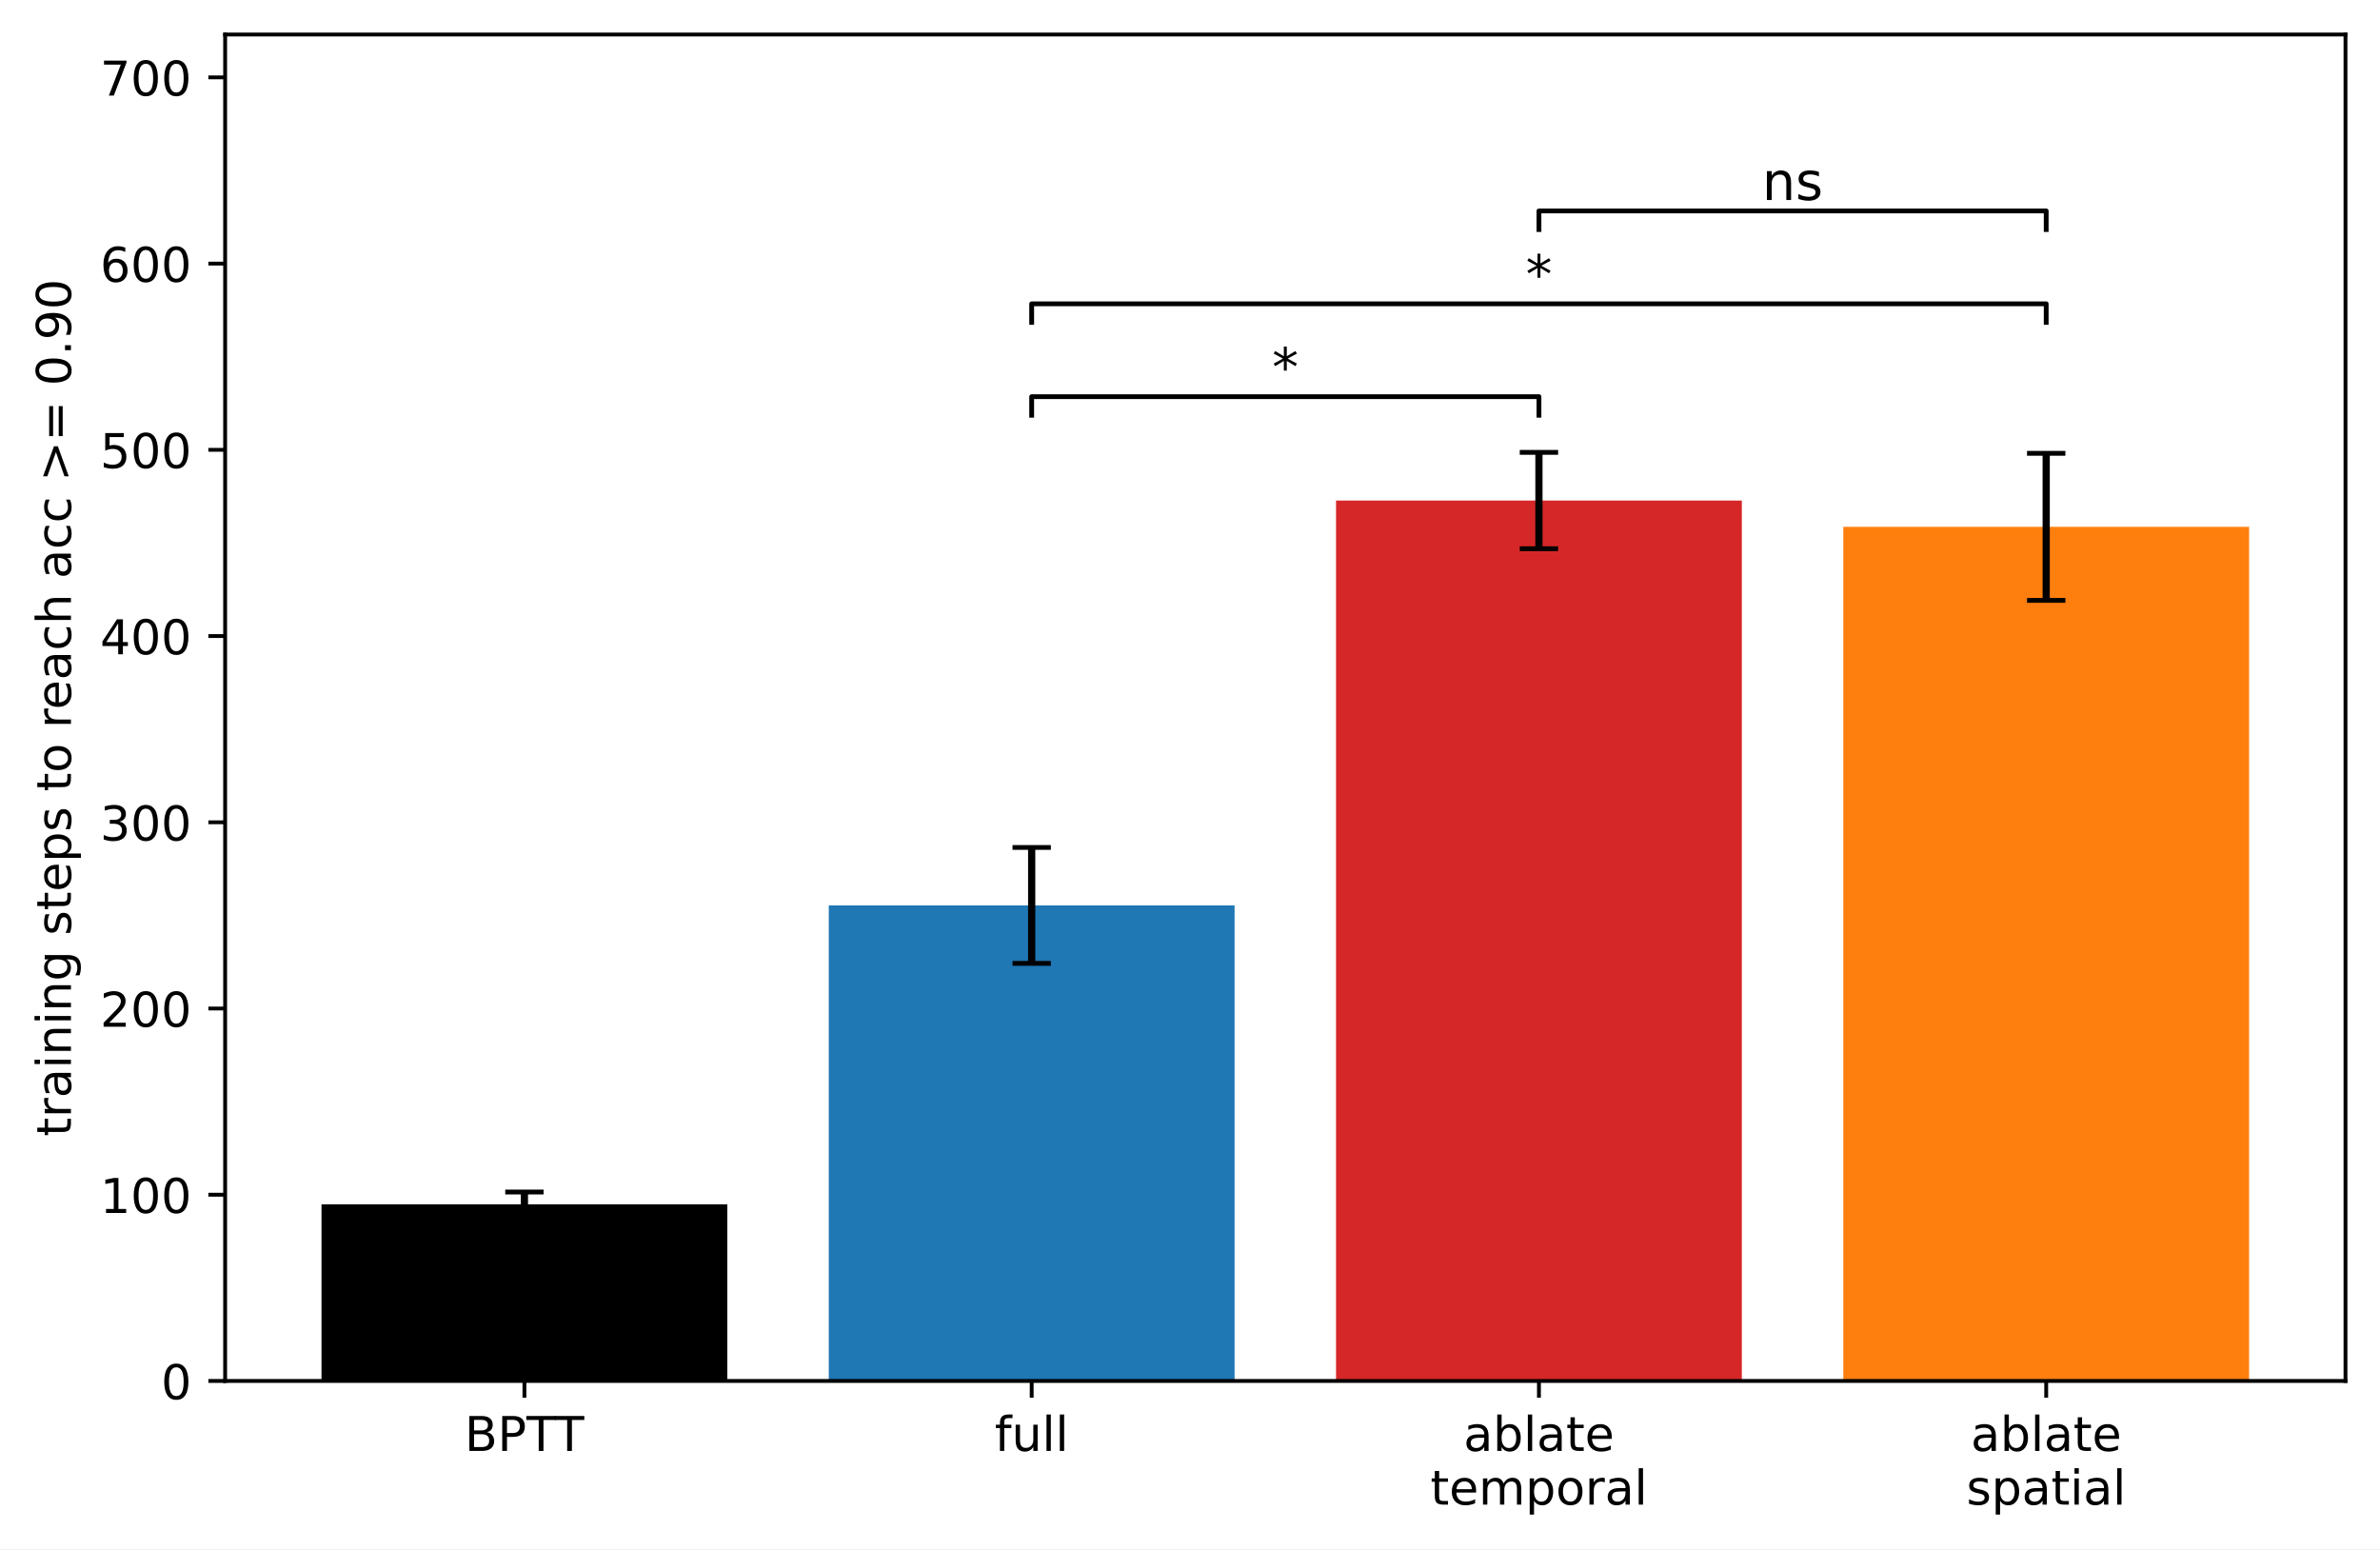
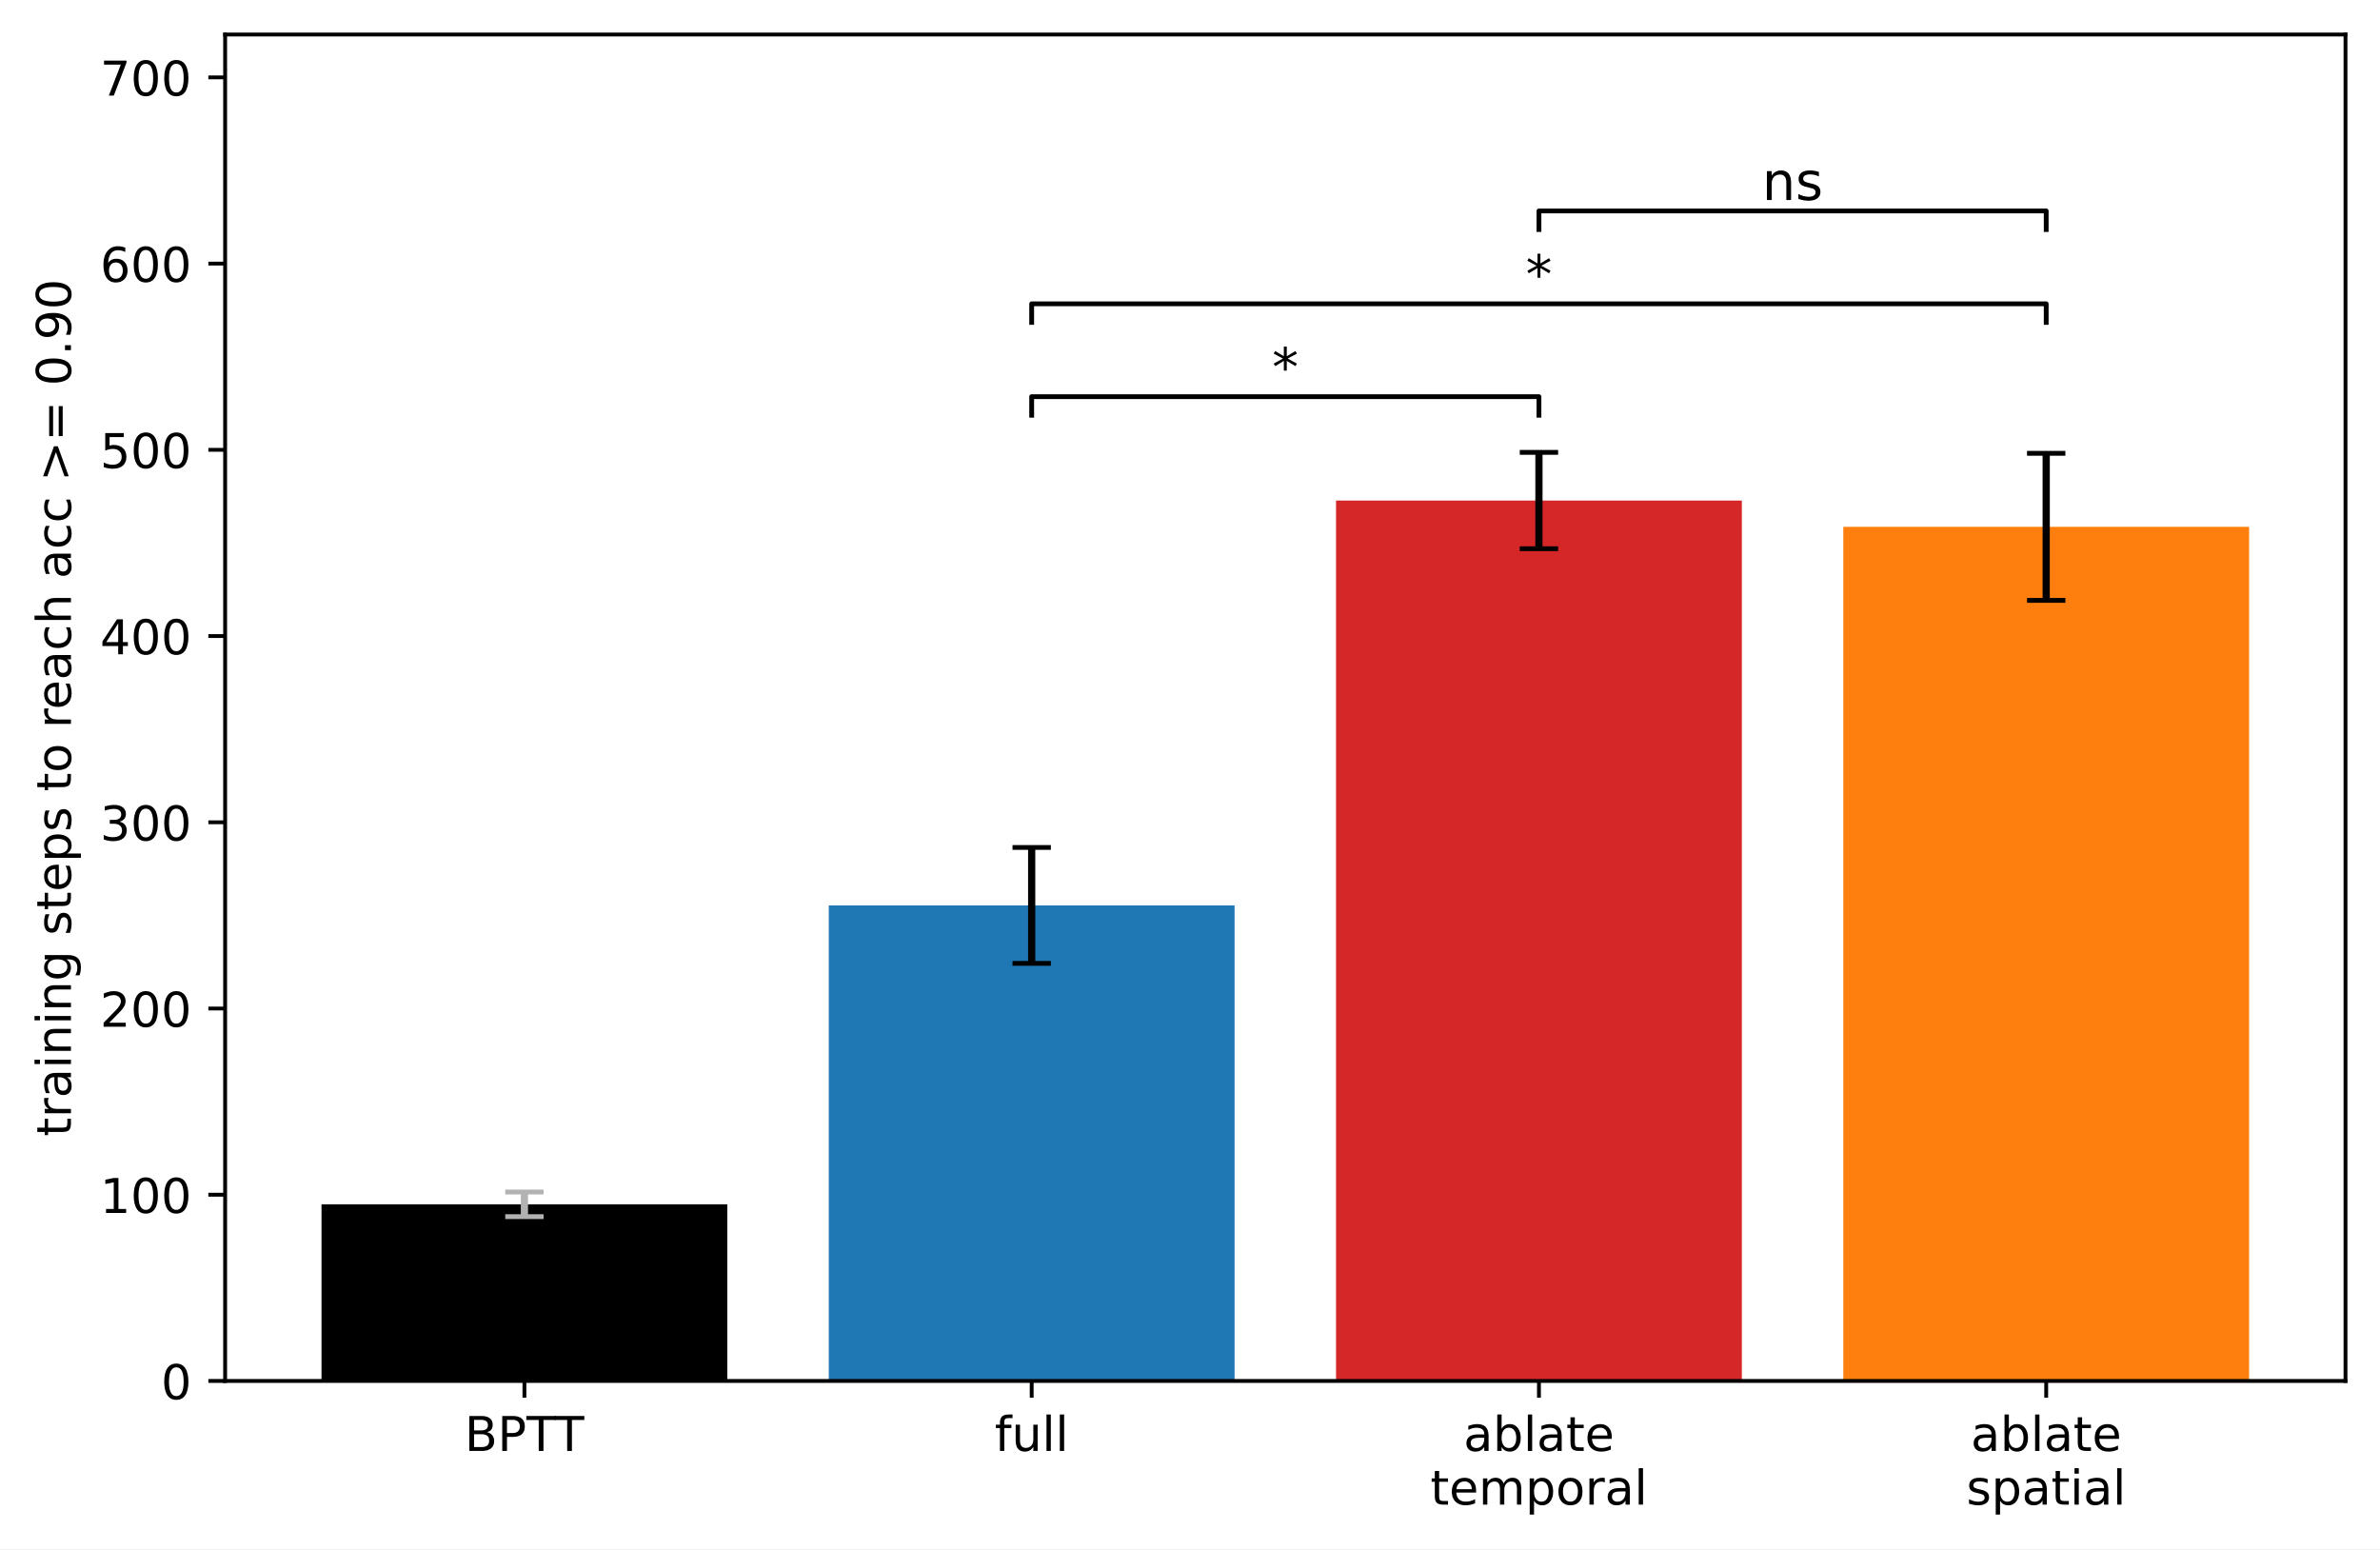
<svg xmlns="http://www.w3.org/2000/svg" xmlns:xlink="http://www.w3.org/1999/xlink" width="496.496pt" height="323.132pt" viewBox="0 0 496.496 323.132" version="1.1">
  <defs>
    <style type="text/css">*{stroke-linejoin: round; stroke-linecap: butt}</style>
  </defs>
  <g id="figure_1">
    <g id="patch_1">
      <path d="M 0 323.132  L 496.496 323.132  L 496.496 0  L 0 0  z " style="fill: #ffffff" />
    </g>
    <g id="axes_1">
      <g id="patch_2">
        <path d="M 46.966 288.056  L 489.296 288.056  L 489.296 7.2  L 46.966 7.2  z " style="fill: #ffffff" />
      </g>
      <g id="patch_3">
        <path d="M 67.072 288.056  L 151.728 288.056  L 151.728 251.214  L 67.072 251.214  z " clip-path="url(#p9c0cb89188)" />
      </g>
      <g id="patch_4">
        <path d="M 172.892 288.056  L 257.549 288.056  L 257.549 188.864  L 172.892 188.864  z " clip-path="url(#p9c0cb89188)" style="fill: #1f77b4" />
      </g>
      <g id="patch_5">
        <path d="M 278.713 288.056  L 363.369 288.056  L 363.369 104.412  L 278.713 104.412  z " clip-path="url(#p9c0cb89188)" style="fill: #d62728" />
      </g>
      <g id="patch_6">
        <path d="M 384.533 288.056  L 469.19 288.056  L 469.19 109.894  L 384.533 109.894  z " clip-path="url(#p9c0cb89188)" style="fill: #ff7f0e" />
      </g>
      <g id="matplotlib.axis_1">
        <g id="xtick_1">
          <g id="line2d_1">
            <defs>
              <path id="m27cda3270c" d="M 0 0  L 0 3.5  " style="stroke: #000000; stroke-width: 0.8" />
            </defs>
            <g>
              <use xlink:href="#m27cda3270c" x="109.4" y="288.056" style="stroke: #000000; stroke-width: 0.8" />
            </g>
          </g>
          <g id="text_1">
            <g transform="translate(96.93414 302.6544) scale(0.1 -0.1)">
              <defs>
                <path id="DejaVuSans-42" d="M 1259 2228  L 1259 519  L 2272 519  Q 2781 519 3026 730  Q 3272 941 3272 1375  Q 3272 1813 3026 2020  Q 2781 2228 2272 2228  L 1259 2228  z M 1259 4147  L 1259 2741  L 2194 2741  Q 2656 2741 2882 2914  Q 3109 3088 3109 3444  Q 3109 3797 2882 3972  Q 2656 4147 2194 4147  L 1259 4147  z M 628 4666  L 2241 4666  Q 2963 4666 3353 4366  Q 3744 4066 3744 3513  Q 3744 3084 3544 2831  Q 3344 2578 2956 2516  Q 3422 2416 3680 2098  Q 3938 1781 3938 1306  Q 3938 681 3513 340  Q 3088 0 2303 0  L 628 0  L 628 4666  z " transform="scale(0.015625)" />
                <path id="DejaVuSans-50" d="M 1259 4147  L 1259 2394  L 2053 2394  Q 2494 2394 2734 2622  Q 2975 2850 2975 3272  Q 2975 3691 2734 3919  Q 2494 4147 2053 4147  L 1259 4147  z M 628 4666  L 2053 4666  Q 2838 4666 3239 4311  Q 3641 3956 3641 3272  Q 3641 2581 3239 2228  Q 2838 1875 2053 1875  L 1259 1875  L 1259 0  L 628 0  L 628 4666  z " transform="scale(0.015625)" />
                <path id="DejaVuSans-54" d="M -19 4666  L 3928 4666  L 3928 4134  L 2272 4134  L 2272 0  L 1638 0  L 1638 4134  L -19 4134  L -19 4666  z " transform="scale(0.015625)" />
              </defs>
              <use xlink:href="#DejaVuSans-42" />
              <use xlink:href="#DejaVuSans-50" transform="translate(68.60352 0)" />
              <use xlink:href="#DejaVuSans-54" transform="translate(128.9062 0)" />
              <use xlink:href="#DejaVuSans-54" transform="translate(188.2402 0)" />
            </g>
          </g>
        </g>
        <g id="xtick_2">
          <g id="line2d_2">
            <g>
              <use xlink:href="#m27cda3270c" x="215.22" y="288.056" style="stroke: #000000; stroke-width: 0.8" />
            </g>
          </g>
          <g id="text_2">
            <g transform="translate(207.5133 302.6544) scale(0.1 -0.1)">
              <defs>
                <path id="DejaVuSans-66" d="M 2375 4863  L 2375 4384  L 1825 4384  Q 1516 4384 1395 4259  Q 1275 4134 1275 3809  L 1275 3500  L 2222 3500  L 2222 3053  L 1275 3053  L 1275 0  L 697 0  L 697 3053  L 147 3053  L 147 3500  L 697 3500  L 697 3744  Q 697 4328 969 4595  Q 1241 4863 1831 4863  L 2375 4863  z " transform="scale(0.015625)" />
                <path id="DejaVuSans-75" d="M 544 1381  L 544 3500  L 1119 3500  L 1119 1403  Q 1119 906 1312 657  Q 1506 409 1894 409  Q 2359 409 2629 706  Q 2900 1003 2900 1516  L 2900 3500  L 3475 3500  L 3475 0  L 2900 0  L 2900 538  Q 2691 219 2414 64  Q 2138 -91 1772 -91  Q 1169 -91 856 284  Q 544 659 544 1381  z M 1991 3584  L 1991 3584  z " transform="scale(0.015625)" />
                <path id="DejaVuSans-6c" d="M 603 4863  L 1178 4863  L 1178 0  L 603 0  L 603 4863  z " transform="scale(0.015625)" />
              </defs>
              <use xlink:href="#DejaVuSans-66" />
              <use xlink:href="#DejaVuSans-75" transform="translate(35.20508 0)" />
              <use xlink:href="#DejaVuSans-6c" transform="translate(98.58398 0)" />
              <use xlink:href="#DejaVuSans-6c" transform="translate(126.3672 0)" />
            </g>
          </g>
        </g>
        <g id="xtick_3">
          <g id="line2d_3">
            <g>
              <use xlink:href="#m27cda3270c" x="321.041" y="288.056" style="stroke: #000000; stroke-width: 0.8" />
            </g>
          </g>
          <g id="text_3">
            <g transform="translate(305.3128 302.6544) scale(0.1 -0.1)">
              <defs>
                <path id="DejaVuSans-61" d="M 2194 1759  Q 1497 1759 1228 1600  Q 959 1441 959 1056  Q 959 750 1161 570  Q 1363 391 1709 391  Q 2188 391 2477 730  Q 2766 1069 2766 1631  L 2766 1759  L 2194 1759  z M 3341 1997  L 3341 0  L 2766 0  L 2766 531  Q 2569 213 2275 61  Q 1981 -91 1556 -91  Q 1019 -91 701 211  Q 384 513 384 1019  Q 384 1609 779 1909  Q 1175 2209 1959 2209  L 2766 2209  L 2766 2266  Q 2766 2663 2505 2880  Q 2244 3097 1772 3097  Q 1472 3097 1187 3025  Q 903 2953 641 2809  L 641 3341  Q 956 3463 1253 3523  Q 1550 3584 1831 3584  Q 2591 3584 2966 3190  Q 3341 2797 3341 1997  z " transform="scale(0.015625)" />
                <path id="DejaVuSans-62" d="M 3116 1747  Q 3116 2381 2855 2742  Q 2594 3103 2138 3103  Q 1681 3103 1420 2742  Q 1159 2381 1159 1747  Q 1159 1113 1420 752  Q 1681 391 2138 391  Q 2594 391 2855 752  Q 3116 1113 3116 1747  z M 1159 2969  Q 1341 3281 1617 3432  Q 1894 3584 2278 3584  Q 2916 3584 3314 3078  Q 3713 2572 3713 1747  Q 3713 922 3314 415  Q 2916 -91 2278 -91  Q 1894 -91 1617 61  Q 1341 213 1159 525  L 1159 0  L 581 0  L 581 4863  L 1159 4863  L 1159 2969  z " transform="scale(0.015625)" />
                <path id="DejaVuSans-74" d="M 1172 4494  L 1172 3500  L 2356 3500  L 2356 3053  L 1172 3053  L 1172 1153  Q 1172 725 1289 603  Q 1406 481 1766 481  L 2356 481  L 2356 0  L 1766 0  Q 1100 0 847 248  Q 594 497 594 1153  L 594 3053  L 172 3053  L 172 3500  L 594 3500  L 594 4494  L 1172 4494  z " transform="scale(0.015625)" />
                <path id="DejaVuSans-65" d="M 3597 1894  L 3597 1613  L 953 1613  Q 991 1019 1311 708  Q 1631 397 2203 397  Q 2534 397 2845 478  Q 3156 559 3463 722  L 3463 178  Q 3153 47 2828 -22  Q 2503 -91 2169 -91  Q 1331 -91 842 396  Q 353 884 353 1716  Q 353 2575 817 3079  Q 1281 3584 2069 3584  Q 2775 3584 3186 3129  Q 3597 2675 3597 1894  z M 3022 2063  Q 3016 2534 2758 2815  Q 2500 3097 2075 3097  Q 1594 3097 1305 2825  Q 1016 2553 972 2059  L 3022 2063  z " transform="scale(0.015625)" />
              </defs>
              <use xlink:href="#DejaVuSans-61" />
              <use xlink:href="#DejaVuSans-62" transform="translate(61.2793 0)" />
              <use xlink:href="#DejaVuSans-6c" transform="translate(124.7559 0)" />
              <use xlink:href="#DejaVuSans-61" transform="translate(152.5391 0)" />
              <use xlink:href="#DejaVuSans-74" transform="translate(213.8184 0)" />
              <use xlink:href="#DejaVuSans-65" transform="translate(253.0273 0)" />
            </g>
            <g transform="translate(298.3917 313.8523) scale(0.1 -0.1)">
              <defs>
                <path id="DejaVuSans-6d" d="M 3328 2828  Q 3544 3216 3844 3400  Q 4144 3584 4550 3584  Q 5097 3584 5394 3201  Q 5691 2819 5691 2113  L 5691 0  L 5113 0  L 5113 2094  Q 5113 2597 4934 2840  Q 4756 3084 4391 3084  Q 3944 3084 3684 2787  Q 3425 2491 3425 1978  L 3425 0  L 2847 0  L 2847 2094  Q 2847 2600 2669 2842  Q 2491 3084 2119 3084  Q 1678 3084 1418 2786  Q 1159 2488 1159 1978  L 1159 0  L 581 0  L 581 3500  L 1159 3500  L 1159 2956  Q 1356 3278 1631 3431  Q 1906 3584 2284 3584  Q 2666 3584 2933 3390  Q 3200 3197 3328 2828  z " transform="scale(0.015625)" />
                <path id="DejaVuSans-70" d="M 1159 525  L 1159 -1331  L 581 -1331  L 581 3500  L 1159 3500  L 1159 2969  Q 1341 3281 1617 3432  Q 1894 3584 2278 3584  Q 2916 3584 3314 3078  Q 3713 2572 3713 1747  Q 3713 922 3314 415  Q 2916 -91 2278 -91  Q 1894 -91 1617 61  Q 1341 213 1159 525  z M 3116 1747  Q 3116 2381 2855 2742  Q 2594 3103 2138 3103  Q 1681 3103 1420 2742  Q 1159 2381 1159 1747  Q 1159 1113 1420 752  Q 1681 391 2138 391  Q 2594 391 2855 752  Q 3116 1113 3116 1747  z " transform="scale(0.015625)" />
                <path id="DejaVuSans-6f" d="M 1959 3097  Q 1497 3097 1228 2736  Q 959 2375 959 1747  Q 959 1119 1226 758  Q 1494 397 1959 397  Q 2419 397 2687 759  Q 2956 1122 2956 1747  Q 2956 2369 2687 2733  Q 2419 3097 1959 3097  z M 1959 3584  Q 2709 3584 3137 3096  Q 3566 2609 3566 1747  Q 3566 888 3137 398  Q 2709 -91 1959 -91  Q 1206 -91 779 398  Q 353 888 353 1747  Q 353 2609 779 3096  Q 1206 3584 1959 3584  z " transform="scale(0.015625)" />
                <path id="DejaVuSans-72" d="M 2631 2963  Q 2534 3019 2420 3045  Q 2306 3072 2169 3072  Q 1681 3072 1420 2755  Q 1159 2438 1159 1844  L 1159 0  L 581 0  L 581 3500  L 1159 3500  L 1159 2956  Q 1341 3275 1631 3429  Q 1922 3584 2338 3584  Q 2397 3584 2469 3576  Q 2541 3569 2628 3553  L 2631 2963  z " transform="scale(0.015625)" />
              </defs>
              <use xlink:href="#DejaVuSans-74" />
              <use xlink:href="#DejaVuSans-65" transform="translate(39.20898 0)" />
              <use xlink:href="#DejaVuSans-6d" transform="translate(100.7324 0)" />
              <use xlink:href="#DejaVuSans-70" transform="translate(198.1445 0)" />
              <use xlink:href="#DejaVuSans-6f" transform="translate(261.6211 0)" />
              <use xlink:href="#DejaVuSans-72" transform="translate(322.8027 0)" />
              <use xlink:href="#DejaVuSans-61" transform="translate(363.916 0)" />
              <use xlink:href="#DejaVuSans-6c" transform="translate(425.1953 0)" />
            </g>
          </g>
        </g>
        <g id="xtick_4">
          <g id="line2d_4">
            <g>
              <use xlink:href="#m27cda3270c" x="426.861" y="288.056" style="stroke: #000000; stroke-width: 0.8" />
            </g>
          </g>
          <g id="text_4">
            <g transform="translate(411.1334 302.6544) scale(0.1 -0.1)">
              <use xlink:href="#DejaVuSans-61" />
              <use xlink:href="#DejaVuSans-62" transform="translate(61.2793 0)" />
              <use xlink:href="#DejaVuSans-6c" transform="translate(124.7559 0)" />
              <use xlink:href="#DejaVuSans-61" transform="translate(152.5391 0)" />
              <use xlink:href="#DejaVuSans-74" transform="translate(213.8184 0)" />
              <use xlink:href="#DejaVuSans-65" transform="translate(253.0273 0)" />
            </g>
            <g transform="translate(410.2162 313.8523) scale(0.1 -0.1)">
              <defs>
                <path id="DejaVuSans-73" d="M 2834 3397  L 2834 2853  Q 2591 2978 2328 3040  Q 2066 3103 1784 3103  Q 1356 3103 1142 2972  Q 928 2841 928 2578  Q 928 2378 1081 2264  Q 1234 2150 1697 2047  L 1894 2003  Q 2506 1872 2764 1633  Q 3022 1394 3022 966  Q 3022 478 2636 193  Q 2250 -91 1575 -91  Q 1294 -91 989 -36  Q 684 19 347 128  L 347 722  Q 666 556 975 473  Q 1284 391 1588 391  Q 1994 391 2212 530  Q 2431 669 2431 922  Q 2431 1156 2273 1281  Q 2116 1406 1581 1522  L 1381 1569  Q 847 1681 609 1914  Q 372 2147 372 2553  Q 372 3047 722 3315  Q 1072 3584 1716 3584  Q 2034 3584 2315 3537  Q 2597 3491 2834 3397  z " transform="scale(0.015625)" />
                <path id="DejaVuSans-69" d="M 603 3500  L 1178 3500  L 1178 0  L 603 0  L 603 3500  z M 603 4863  L 1178 4863  L 1178 4134  L 603 4134  L 603 4863  z " transform="scale(0.015625)" />
              </defs>
              <use xlink:href="#DejaVuSans-73" />
              <use xlink:href="#DejaVuSans-70" transform="translate(52.09961 0)" />
              <use xlink:href="#DejaVuSans-61" transform="translate(115.5762 0)" />
              <use xlink:href="#DejaVuSans-74" transform="translate(176.8555 0)" />
              <use xlink:href="#DejaVuSans-69" transform="translate(216.0645 0)" />
              <use xlink:href="#DejaVuSans-61" transform="translate(243.8477 0)" />
              <use xlink:href="#DejaVuSans-6c" transform="translate(305.127 0)" />
            </g>
          </g>
        </g>
      </g>
      <g id="matplotlib.axis_2">
        <g id="ytick_1">
          <g id="line2d_5">
            <defs>
              <path id="m3c3e649a76" d="M 0 0  L -3.5 0  " style="stroke: #000000; stroke-width: 0.8" />
            </defs>
            <g>
              <use xlink:href="#m3c3e649a76" x="46.966" y="288.056" style="stroke: #000000; stroke-width: 0.8" />
            </g>
          </g>
          <g id="text_5">
            <g transform="translate(33.60312 291.8552) scale(0.1 -0.1)">
              <defs>
                <path id="DejaVuSans-30" d="M 2034 4250  Q 1547 4250 1301 3770  Q 1056 3291 1056 2328  Q 1056 1369 1301 889  Q 1547 409 2034 409  Q 2525 409 2770 889  Q 3016 1369 3016 2328  Q 3016 3291 2770 3770  Q 2525 4250 2034 4250  z M 2034 4750  Q 2819 4750 3233 4129  Q 3647 3509 3647 2328  Q 3647 1150 3233 529  Q 2819 -91 2034 -91  Q 1250 -91 836 529  Q 422 1150 422 2328  Q 422 3509 836 4129  Q 1250 4750 2034 4750  z " transform="scale(0.015625)" />
              </defs>
              <use xlink:href="#DejaVuSans-30" />
            </g>
          </g>
        </g>
        <g id="ytick_2">
          <g id="line2d_6">
            <g>
              <use xlink:href="#m3c3e649a76" x="46.966" y="249.211" style="stroke: #000000; stroke-width: 0.8" />
            </g>
          </g>
          <g id="text_6">
            <g transform="translate(20.87813 253.0102) scale(0.1 -0.1)">
              <defs>
                <path id="DejaVuSans-31" d="M 794 531  L 1825 531  L 1825 4091  L 703 3866  L 703 4441  L 1819 4666  L 2450 4666  L 2450 531  L 3481 531  L 3481 0  L 794 0  L 794 531  z " transform="scale(0.015625)" />
              </defs>
              <use xlink:href="#DejaVuSans-31" />
              <use xlink:href="#DejaVuSans-30" transform="translate(63.62305 0)" />
              <use xlink:href="#DejaVuSans-30" transform="translate(127.2461 0)" />
            </g>
          </g>
        </g>
        <g id="ytick_3">
          <g id="line2d_7">
            <g>
              <use xlink:href="#m3c3e649a76" x="46.966" y="210.366" style="stroke: #000000; stroke-width: 0.8" />
            </g>
          </g>
          <g id="text_7">
            <g transform="translate(20.87813 214.1652) scale(0.1 -0.1)">
              <defs>
                <path id="DejaVuSans-32" d="M 1228 531  L 3431 531  L 3431 0  L 469 0  L 469 531  Q 828 903 1448 1529  Q 2069 2156 2228 2338  Q 2531 2678 2651 2914  Q 2772 3150 2772 3378  Q 2772 3750 2511 3984  Q 2250 4219 1831 4219  Q 1534 4219 1204 4116  Q 875 4013 500 3803  L 500 4441  Q 881 4594 1212 4672  Q 1544 4750 1819 4750  Q 2544 4750 2975 4387  Q 3406 4025 3406 3419  Q 3406 3131 3298 2873  Q 3191 2616 2906 2266  Q 2828 2175 2409 1742  Q 1991 1309 1228 531  z " transform="scale(0.015625)" />
              </defs>
              <use xlink:href="#DejaVuSans-32" />
              <use xlink:href="#DejaVuSans-30" transform="translate(63.62305 0)" />
              <use xlink:href="#DejaVuSans-30" transform="translate(127.2461 0)" />
            </g>
          </g>
        </g>
        <g id="ytick_4">
          <g id="line2d_8">
            <g>
              <use xlink:href="#m3c3e649a76" x="46.966" y="171.521" style="stroke: #000000; stroke-width: 0.8" />
            </g>
          </g>
          <g id="text_8">
            <g transform="translate(20.87813 175.3202) scale(0.1 -0.1)">
              <defs>
                <path id="DejaVuSans-33" d="M 2597 2516  Q 3050 2419 3304 2112  Q 3559 1806 3559 1356  Q 3559 666 3084 287  Q 2609 -91 1734 -91  Q 1441 -91 1130 -33  Q 819 25 488 141  L 488 750  Q 750 597 1062 519  Q 1375 441 1716 441  Q 2309 441 2620 675  Q 2931 909 2931 1356  Q 2931 1769 2642 2001  Q 2353 2234 1838 2234  L 1294 2234  L 1294 2753  L 1863 2753  Q 2328 2753 2575 2939  Q 2822 3125 2822 3475  Q 2822 3834 2567 4026  Q 2313 4219 1838 4219  Q 1578 4219 1281 4162  Q 984 4106 628 3988  L 628 4550  Q 988 4650 1302 4700  Q 1616 4750 1894 4750  Q 2613 4750 3031 4423  Q 3450 4097 3450 3541  Q 3450 3153 3228 2886  Q 3006 2619 2597 2516  z " transform="scale(0.015625)" />
              </defs>
              <use xlink:href="#DejaVuSans-33" />
              <use xlink:href="#DejaVuSans-30" transform="translate(63.62305 0)" />
              <use xlink:href="#DejaVuSans-30" transform="translate(127.2461 0)" />
            </g>
          </g>
        </g>
        <g id="ytick_5">
          <g id="line2d_9">
            <g>
              <use xlink:href="#m3c3e649a76" x="46.966" y="132.676" style="stroke: #000000; stroke-width: 0.8" />
            </g>
          </g>
          <g id="text_9">
            <g transform="translate(20.87813 136.4752) scale(0.1 -0.1)">
              <defs>
                <path id="DejaVuSans-34" d="M 2419 4116  L 825 1625  L 2419 1625  L 2419 4116  z M 2253 4666  L 3047 4666  L 3047 1625  L 3713 1625  L 3713 1100  L 3047 1100  L 3047 0  L 2419 0  L 2419 1100  L 313 1100  L 313 1709  L 2253 4666  z " transform="scale(0.015625)" />
              </defs>
              <use xlink:href="#DejaVuSans-34" />
              <use xlink:href="#DejaVuSans-30" transform="translate(63.62305 0)" />
              <use xlink:href="#DejaVuSans-30" transform="translate(127.2461 0)" />
            </g>
          </g>
        </g>
        <g id="ytick_6">
          <g id="line2d_10">
            <g>
              <use xlink:href="#m3c3e649a76" x="46.966" y="93.831" style="stroke: #000000; stroke-width: 0.8" />
            </g>
          </g>
          <g id="text_10">
            <g transform="translate(20.87813 97.6302) scale(0.1 -0.1)">
              <defs>
                <path id="DejaVuSans-35" d="M 691 4666  L 3169 4666  L 3169 4134  L 1269 4134  L 1269 2991  Q 1406 3038 1543 3061  Q 1681 3084 1819 3084  Q 2600 3084 3056 2656  Q 3513 2228 3513 1497  Q 3513 744 3044 326  Q 2575 -91 1722 -91  Q 1428 -91 1123 -41  Q 819 9 494 109  L 494 744  Q 775 591 1075 516  Q 1375 441 1709 441  Q 2250 441 2565 725  Q 2881 1009 2881 1497  Q 2881 1984 2565 2268  Q 2250 2553 1709 2553  Q 1456 2553 1204 2497  Q 953 2441 691 2322  L 691 4666  z " transform="scale(0.015625)" />
              </defs>
              <use xlink:href="#DejaVuSans-35" />
              <use xlink:href="#DejaVuSans-30" transform="translate(63.62305 0)" />
              <use xlink:href="#DejaVuSans-30" transform="translate(127.2461 0)" />
            </g>
          </g>
        </g>
        <g id="ytick_7">
          <g id="line2d_11">
            <g>
              <use xlink:href="#m3c3e649a76" x="46.966" y="54.986" style="stroke: #000000; stroke-width: 0.8" />
            </g>
          </g>
          <g id="text_11">
            <g transform="translate(20.87813 58.7852) scale(0.1 -0.1)">
              <defs>
                <path id="DejaVuSans-36" d="M 2113 2584  Q 1688 2584 1439 2293  Q 1191 2003 1191 1497  Q 1191 994 1439 701  Q 1688 409 2113 409  Q 2538 409 2786 701  Q 3034 994 3034 1497  Q 3034 2003 2786 2293  Q 2538 2584 2113 2584  z M 3366 4563  L 3366 3988  Q 3128 4100 2886 4159  Q 2644 4219 2406 4219  Q 1781 4219 1451 3797  Q 1122 3375 1075 2522  Q 1259 2794 1537 2939  Q 1816 3084 2150 3084  Q 2853 3084 3261 2657  Q 3669 2231 3669 1497  Q 3669 778 3244 343  Q 2819 -91 2113 -91  Q 1303 -91 875 529  Q 447 1150 447 2328  Q 447 3434 972 4092  Q 1497 4750 2381 4750  Q 2619 4750 2861 4703  Q 3103 4656 3366 4563  z " transform="scale(0.015625)" />
              </defs>
              <use xlink:href="#DejaVuSans-36" />
              <use xlink:href="#DejaVuSans-30" transform="translate(63.62305 0)" />
              <use xlink:href="#DejaVuSans-30" transform="translate(127.2461 0)" />
            </g>
          </g>
        </g>
        <g id="ytick_8">
          <g id="line2d_12">
            <g>
              <use xlink:href="#m3c3e649a76" x="46.966" y="16.141" style="stroke: #000000; stroke-width: 0.8" />
            </g>
          </g>
          <g id="text_12">
            <g transform="translate(20.87813 19.94019) scale(0.1 -0.1)">
              <defs>
                <path id="DejaVuSans-37" d="M 525 4666  L 3525 4666  L 3525 4397  L 1831 0  L 1172 0  L 2766 4134  L 525 4134  L 525 4666  z " transform="scale(0.015625)" />
              </defs>
              <use xlink:href="#DejaVuSans-37" />
              <use xlink:href="#DejaVuSans-30" transform="translate(63.62305 0)" />
              <use xlink:href="#DejaVuSans-30" transform="translate(127.2461 0)" />
            </g>
          </g>
        </g>
        <g id="text_13">
          <g transform="translate(14.79844 237.0483) rotate(-90) scale(0.1 -0.1)">
            <defs>
              <path id="DejaVuSans-6e" d="M 3513 2113  L 3513 0  L 2938 0  L 2938 2094  Q 2938 2591 2744 2837  Q 2550 3084 2163 3084  Q 1697 3084 1428 2787  Q 1159 2491 1159 1978  L 1159 0  L 581 0  L 581 3500  L 1159 3500  L 1159 2956  Q 1366 3272 1645 3428  Q 1925 3584 2291 3584  Q 2894 3584 3203 3211  Q 3513 2838 3513 2113  z " transform="scale(0.015625)" />
              <path id="DejaVuSans-67" d="M 2906 1791  Q 2906 2416 2648 2759  Q 2391 3103 1925 3103  Q 1463 3103 1205 2759  Q 947 2416 947 1791  Q 947 1169 1205 825  Q 1463 481 1925 481  Q 2391 481 2648 825  Q 2906 1169 2906 1791  z M 3481 434  Q 3481 -459 3084 -895  Q 2688 -1331 1869 -1331  Q 1566 -1331 1297 -1286  Q 1028 -1241 775 -1147  L 775 -588  Q 1028 -725 1275 -790  Q 1522 -856 1778 -856  Q 2344 -856 2625 -561  Q 2906 -266 2906 331  L 2906 616  Q 2728 306 2450 153  Q 2172 0 1784 0  Q 1141 0 747 490  Q 353 981 353 1791  Q 353 2603 747 3093  Q 1141 3584 1784 3584  Q 2172 3584 2450 3431  Q 2728 3278 2906 2969  L 2906 3500  L 3481 3500  L 3481 434  z " transform="scale(0.015625)" />
              <path id="DejaVuSans-20" transform="scale(0.015625)" />
              <path id="DejaVuSans-63" d="M 3122 3366  L 3122 2828  Q 2878 2963 2633 3030  Q 2388 3097 2138 3097  Q 1578 3097 1268 2742  Q 959 2388 959 1747  Q 959 1106 1268 751  Q 1578 397 2138 397  Q 2388 397 2633 464  Q 2878 531 3122 666  L 3122 134  Q 2881 22 2623 -34  Q 2366 -91 2075 -91  Q 1284 -91 818 406  Q 353 903 353 1747  Q 353 2603 823 3093  Q 1294 3584 2113 3584  Q 2378 3584 2631 3529  Q 2884 3475 3122 3366  z " transform="scale(0.015625)" />
              <path id="DejaVuSans-68" d="M 3513 2113  L 3513 0  L 2938 0  L 2938 2094  Q 2938 2591 2744 2837  Q 2550 3084 2163 3084  Q 1697 3084 1428 2787  Q 1159 2491 1159 1978  L 1159 0  L 581 0  L 581 4863  L 1159 4863  L 1159 2956  Q 1366 3272 1645 3428  Q 1925 3584 2291 3584  Q 2894 3584 3203 3211  Q 3513 2838 3513 2113  z " transform="scale(0.015625)" />
              <path id="DejaVuSans-3e" d="M 678 3150  L 678 3719  L 4684 2266  L 4684 1747  L 678 294  L 678 863  L 3897 2003  L 678 3150  z " transform="scale(0.015625)" />
              <path id="DejaVuSans-3d" d="M 678 2906  L 4684 2906  L 4684 2381  L 678 2381  L 678 2906  z M 678 1631  L 4684 1631  L 4684 1100  L 678 1100  L 678 1631  z " transform="scale(0.015625)" />
              <path id="DejaVuSans-2e" d="M 684 794  L 1344 794  L 1344 0  L 684 0  L 684 794  z " transform="scale(0.015625)" />
              <path id="DejaVuSans-39" d="M 703 97  L 703 672  Q 941 559 1184 500  Q 1428 441 1663 441  Q 2288 441 2617 861  Q 2947 1281 2994 2138  Q 2813 1869 2534 1725  Q 2256 1581 1919 1581  Q 1219 1581 811 2004  Q 403 2428 403 3163  Q 403 3881 828 4315  Q 1253 4750 1959 4750  Q 2769 4750 3195 4129  Q 3622 3509 3622 2328  Q 3622 1225 3098 567  Q 2575 -91 1691 -91  Q 1453 -91 1209 -44  Q 966 3 703 97  z M 1959 2075  Q 2384 2075 2632 2365  Q 2881 2656 2881 3163  Q 2881 3666 2632 3958  Q 2384 4250 1959 4250  Q 1534 4250 1286 3958  Q 1038 3666 1038 3163  Q 1038 2656 1286 2365  Q 1534 2075 1959 2075  z " transform="scale(0.015625)" />
            </defs>
            <use xlink:href="#DejaVuSans-74" />
            <use xlink:href="#DejaVuSans-72" transform="translate(39.20898 0)" />
            <use xlink:href="#DejaVuSans-61" transform="translate(80.32227 0)" />
            <use xlink:href="#DejaVuSans-69" transform="translate(141.6016 0)" />
            <use xlink:href="#DejaVuSans-6e" transform="translate(169.3848 0)" />
            <use xlink:href="#DejaVuSans-69" transform="translate(232.7637 0)" />
            <use xlink:href="#DejaVuSans-6e" transform="translate(260.5469 0)" />
            <use xlink:href="#DejaVuSans-67" transform="translate(323.9258 0)" />
            <use xlink:href="#DejaVuSans-20" transform="translate(387.4023 0)" />
            <use xlink:href="#DejaVuSans-73" transform="translate(419.1895 0)" />
            <use xlink:href="#DejaVuSans-74" transform="translate(471.2891 0)" />
            <use xlink:href="#DejaVuSans-65" transform="translate(510.498 0)" />
            <use xlink:href="#DejaVuSans-70" transform="translate(572.0215 0)" />
            <use xlink:href="#DejaVuSans-73" transform="translate(635.498 0)" />
            <use xlink:href="#DejaVuSans-20" transform="translate(687.5977 0)" />
            <use xlink:href="#DejaVuSans-74" transform="translate(719.3848 0)" />
            <use xlink:href="#DejaVuSans-6f" transform="translate(758.5938 0)" />
            <use xlink:href="#DejaVuSans-20" transform="translate(819.7754 0)" />
            <use xlink:href="#DejaVuSans-72" transform="translate(851.5625 0)" />
            <use xlink:href="#DejaVuSans-65" transform="translate(890.4258 0)" />
            <use xlink:href="#DejaVuSans-61" transform="translate(951.9492 0)" />
            <use xlink:href="#DejaVuSans-63" transform="translate(1013.229 0)" />
            <use xlink:href="#DejaVuSans-68" transform="translate(1068.209 0)" />
            <use xlink:href="#DejaVuSans-20" transform="translate(1131.588 0)" />
            <use xlink:href="#DejaVuSans-61" transform="translate(1163.375 0)" />
            <use xlink:href="#DejaVuSans-63" transform="translate(1224.654 0)" />
            <use xlink:href="#DejaVuSans-63" transform="translate(1279.635 0)" />
            <use xlink:href="#DejaVuSans-20" transform="translate(1334.615 0)" />
            <use xlink:href="#DejaVuSans-3e" transform="translate(1366.402 0)" />
            <use xlink:href="#DejaVuSans-3d" transform="translate(1450.191 0)" />
            <use xlink:href="#DejaVuSans-20" transform="translate(1533.98 0)" />
            <use xlink:href="#DejaVuSans-30" transform="translate(1565.768 0)" />
            <use xlink:href="#DejaVuSans-2e" transform="translate(1629.391 0)" />
            <use xlink:href="#DejaVuSans-39" transform="translate(1661.178 0)" />
            <use xlink:href="#DejaVuSans-30" transform="translate(1724.801 0)" />
          </g>
        </g>
      </g>
      <g id="LineCollection_1">
-         <path d="M 109.4 253.782  L 109.4 248.647  " clip-path="url(#p9c0cb89188)" style="fill: none; stroke: #000000; stroke-width: 1.5" />
-         <path d="M 215.22 200.953  L 215.22 176.775  " clip-path="url(#p9c0cb89188)" style="fill: none; stroke: #000000; stroke-width: 1.5" />
-         <path d="M 321.041 114.461  L 321.041 94.362  " clip-path="url(#p9c0cb89188)" style="fill: none; stroke: #000000; stroke-width: 1.5" />
-         <path d="M 426.861 125.233  L 426.861 94.556  " clip-path="url(#p9c0cb89188)" style="fill: none; stroke: #000000; stroke-width: 1.5" />
+         <path d="M 109.4 253.782  L 109.4 248.647  " clip-path="url(#p9c0cb89188)" style="fill: none; stroke: #b2b2b2; stroke-width: 1.5" />
      </g>
      <g id="line2d_13">
        <defs>
-           <path id="m07fe21eb4d" d="M 4 0  L -4 -0  " style="stroke: #000000" />
+           <path id="m1691e2fc97" d="M 4 0  L -4 -0  " style="stroke: #b2b2b2" />
        </defs>
        <g clip-path="url(#p9c0cb89188)">
-           <use xlink:href="#m07fe21eb4d" x="109.4" y="253.782" style="fill: #1f77b4; stroke: #000000" />
-           <use xlink:href="#m07fe21eb4d" x="215.22" y="200.953" style="fill: #1f77b4; stroke: #000000" />
-           <use xlink:href="#m07fe21eb4d" x="321.041" y="114.461" style="fill: #1f77b4; stroke: #000000" />
-           <use xlink:href="#m07fe21eb4d" x="426.861" y="125.233" style="fill: #1f77b4; stroke: #000000" />
+           <use xlink:href="#m1691e2fc97" x="109.4" y="253.782" style="fill: #1f77b4; stroke: #b2b2b2" />
        </g>
      </g>
      <g id="line2d_14">
        <g clip-path="url(#p9c0cb89188)">
-           <use xlink:href="#m07fe21eb4d" x="109.4" y="248.647" style="fill: #1f77b4; stroke: #000000" />
-           <use xlink:href="#m07fe21eb4d" x="215.22" y="176.775" style="fill: #1f77b4; stroke: #000000" />
-           <use xlink:href="#m07fe21eb4d" x="321.041" y="94.362" style="fill: #1f77b4; stroke: #000000" />
-           <use xlink:href="#m07fe21eb4d" x="426.861" y="94.556" style="fill: #1f77b4; stroke: #000000" />
-         </g>
+           <use xlink:href="#m1691e2fc97" x="109.4" y="248.647" style="fill: #1f77b4; stroke: #b2b2b2" />
+         </g>
+       </g>
+       <g id="LineCollection_2">
+         <path d="M 215.22 200.953  L 215.22 176.775  " clip-path="url(#p9c0cb89188)" style="fill: none; stroke: #000000; stroke-width: 1.5" />
      </g>
      <g id="line2d_15">
+         <defs>
+           <path id="m29d18599ba" d="M 4 0  L -4 -0  " style="stroke: #000000" />
+         </defs>
+         <g clip-path="url(#p9c0cb89188)">
+           <use xlink:href="#m29d18599ba" x="215.22" y="200.953" style="fill: #ff7f0e; stroke: #000000" />
+         </g>
+       </g>
+       <g id="line2d_16">
+         <g clip-path="url(#p9c0cb89188)">
+           <use xlink:href="#m29d18599ba" x="215.22" y="176.775" style="fill: #ff7f0e; stroke: #000000" />
+         </g>
+       </g>
+       <g id="LineCollection_3">
+         <path d="M 321.041 114.461  L 321.041 94.362  " clip-path="url(#p9c0cb89188)" style="fill: none; stroke: #000000; stroke-width: 1.5" />
+       </g>
+       <g id="line2d_17">
+         <defs>
+           <path id="m19f0433ba6" d="M 4 0  L -4 -0  " style="stroke: #000000" />
+         </defs>
+         <g clip-path="url(#p9c0cb89188)">
+           <use xlink:href="#m19f0433ba6" x="321.041" y="114.461" style="fill: #2ca02c; stroke: #000000" />
+         </g>
+       </g>
+       <g id="line2d_18">
+         <g clip-path="url(#p9c0cb89188)">
+           <use xlink:href="#m19f0433ba6" x="321.041" y="94.362" style="fill: #2ca02c; stroke: #000000" />
+         </g>
+       </g>
+       <g id="LineCollection_4">
+         <path d="M 426.861 125.233  L 426.861 94.556  " clip-path="url(#p9c0cb89188)" style="fill: none; stroke: #000000; stroke-width: 1.5" />
+       </g>
+       <g id="line2d_19">
+         <defs>
+           <path id="mcb31df61db" d="M 4 0  L -4 -0  " style="stroke: #000000" />
+         </defs>
+         <g clip-path="url(#p9c0cb89188)">
+           <use xlink:href="#mcb31df61db" x="426.861" y="125.233" style="fill: #d62728; stroke: #000000" />
+         </g>
+       </g>
+       <g id="line2d_20">
+         <g clip-path="url(#p9c0cb89188)">
+           <use xlink:href="#mcb31df61db" x="426.861" y="94.556" style="fill: #d62728; stroke: #000000" />
+         </g>
+       </g>
+       <g id="line2d_21">
        <path d="M 215.22 86.614  L 215.22 82.741  L 321.041 82.741  L 321.041 86.614  " clip-path="url(#p9c0cb89188)" style="fill: none; stroke: #000000; stroke-linecap: square" />
      </g>
-       <g id="line2d_16">
+       <g id="line2d_22">
        <path d="M 215.22 67.245  L 215.22 63.371  L 426.861 63.371  L 426.861 67.245  " clip-path="url(#p9c0cb89188)" style="fill: none; stroke: #000000; stroke-linecap: square" />
      </g>
-       <g id="line2d_17">
+       <g id="line2d_23">
        <path d="M 321.041 47.876  L 321.041 44.002  L 426.861 44.002  L 426.861 47.876  " clip-path="url(#p9c0cb89188)" style="fill: none; stroke: #000000; stroke-linecap: square" />
      </g>
+       <g id="line2d_24" />
+       <g id="line2d_25" />
+       <g id="line2d_26" />
+       <g id="line2d_27" />
      <g id="patch_7">
        <path d="M 46.966 288.056  L 46.966 7.2  " style="fill: none; stroke: #000000; stroke-width: 0.8; stroke-linejoin: miter; stroke-linecap: square" />
      </g>
      <g id="patch_8">
        <path d="M 489.296 288.056  L 489.296 7.2  " style="fill: none; stroke: #000000; stroke-width: 0.8; stroke-linejoin: miter; stroke-linecap: square" />
      </g>
      <g id="patch_9">
        <path d="M 46.966 288.056  L 489.296 288.056  " style="fill: none; stroke: #000000; stroke-width: 0.8; stroke-linejoin: miter; stroke-linecap: square" />
      </g>
      <g id="patch_10">
        <path d="M 46.966 7.2  L 489.296 7.2  " style="fill: none; stroke: #000000; stroke-width: 0.8; stroke-linejoin: miter; stroke-linecap: square" />
      </g>
      <g id="text_14">
        <g transform="translate(265.3806 80.45292) scale(0.11 -0.11)">
          <defs>
            <path id="DejaVuSans-2a" d="M 3009 3897  L 1888 3291  L 3009 2681  L 2828 2375  L 1778 3009  L 1778 1831  L 1422 1831  L 1422 3009  L 372 2375  L 191 2681  L 1313 3291  L 191 3897  L 372 4206  L 1422 3572  L 1422 4750  L 1778 4750  L 1778 3572  L 2828 4206  L 3009 3897  z " transform="scale(0.015625)" />
          </defs>
          <use xlink:href="#DejaVuSans-2a" />
        </g>
      </g>
      <g id="text_15">
        <g transform="translate(318.2909 61.08354) scale(0.11 -0.11)">
          <use xlink:href="#DejaVuSans-2a" />
        </g>
      </g>
      <g id="text_16">
        <g transform="translate(367.6004 41.71416) scale(0.11 -0.11)">
          <use xlink:href="#DejaVuSans-6e" />
          <use xlink:href="#DejaVuSans-73" transform="translate(63.37891 0)" />
        </g>
      </g>
    </g>
  </g>
  <defs>
    <clipPath id="p9c0cb89188">
      <rect x="46.966" y="7.2" width="442.33" height="280.856" />
    </clipPath>
  </defs>
</svg>
